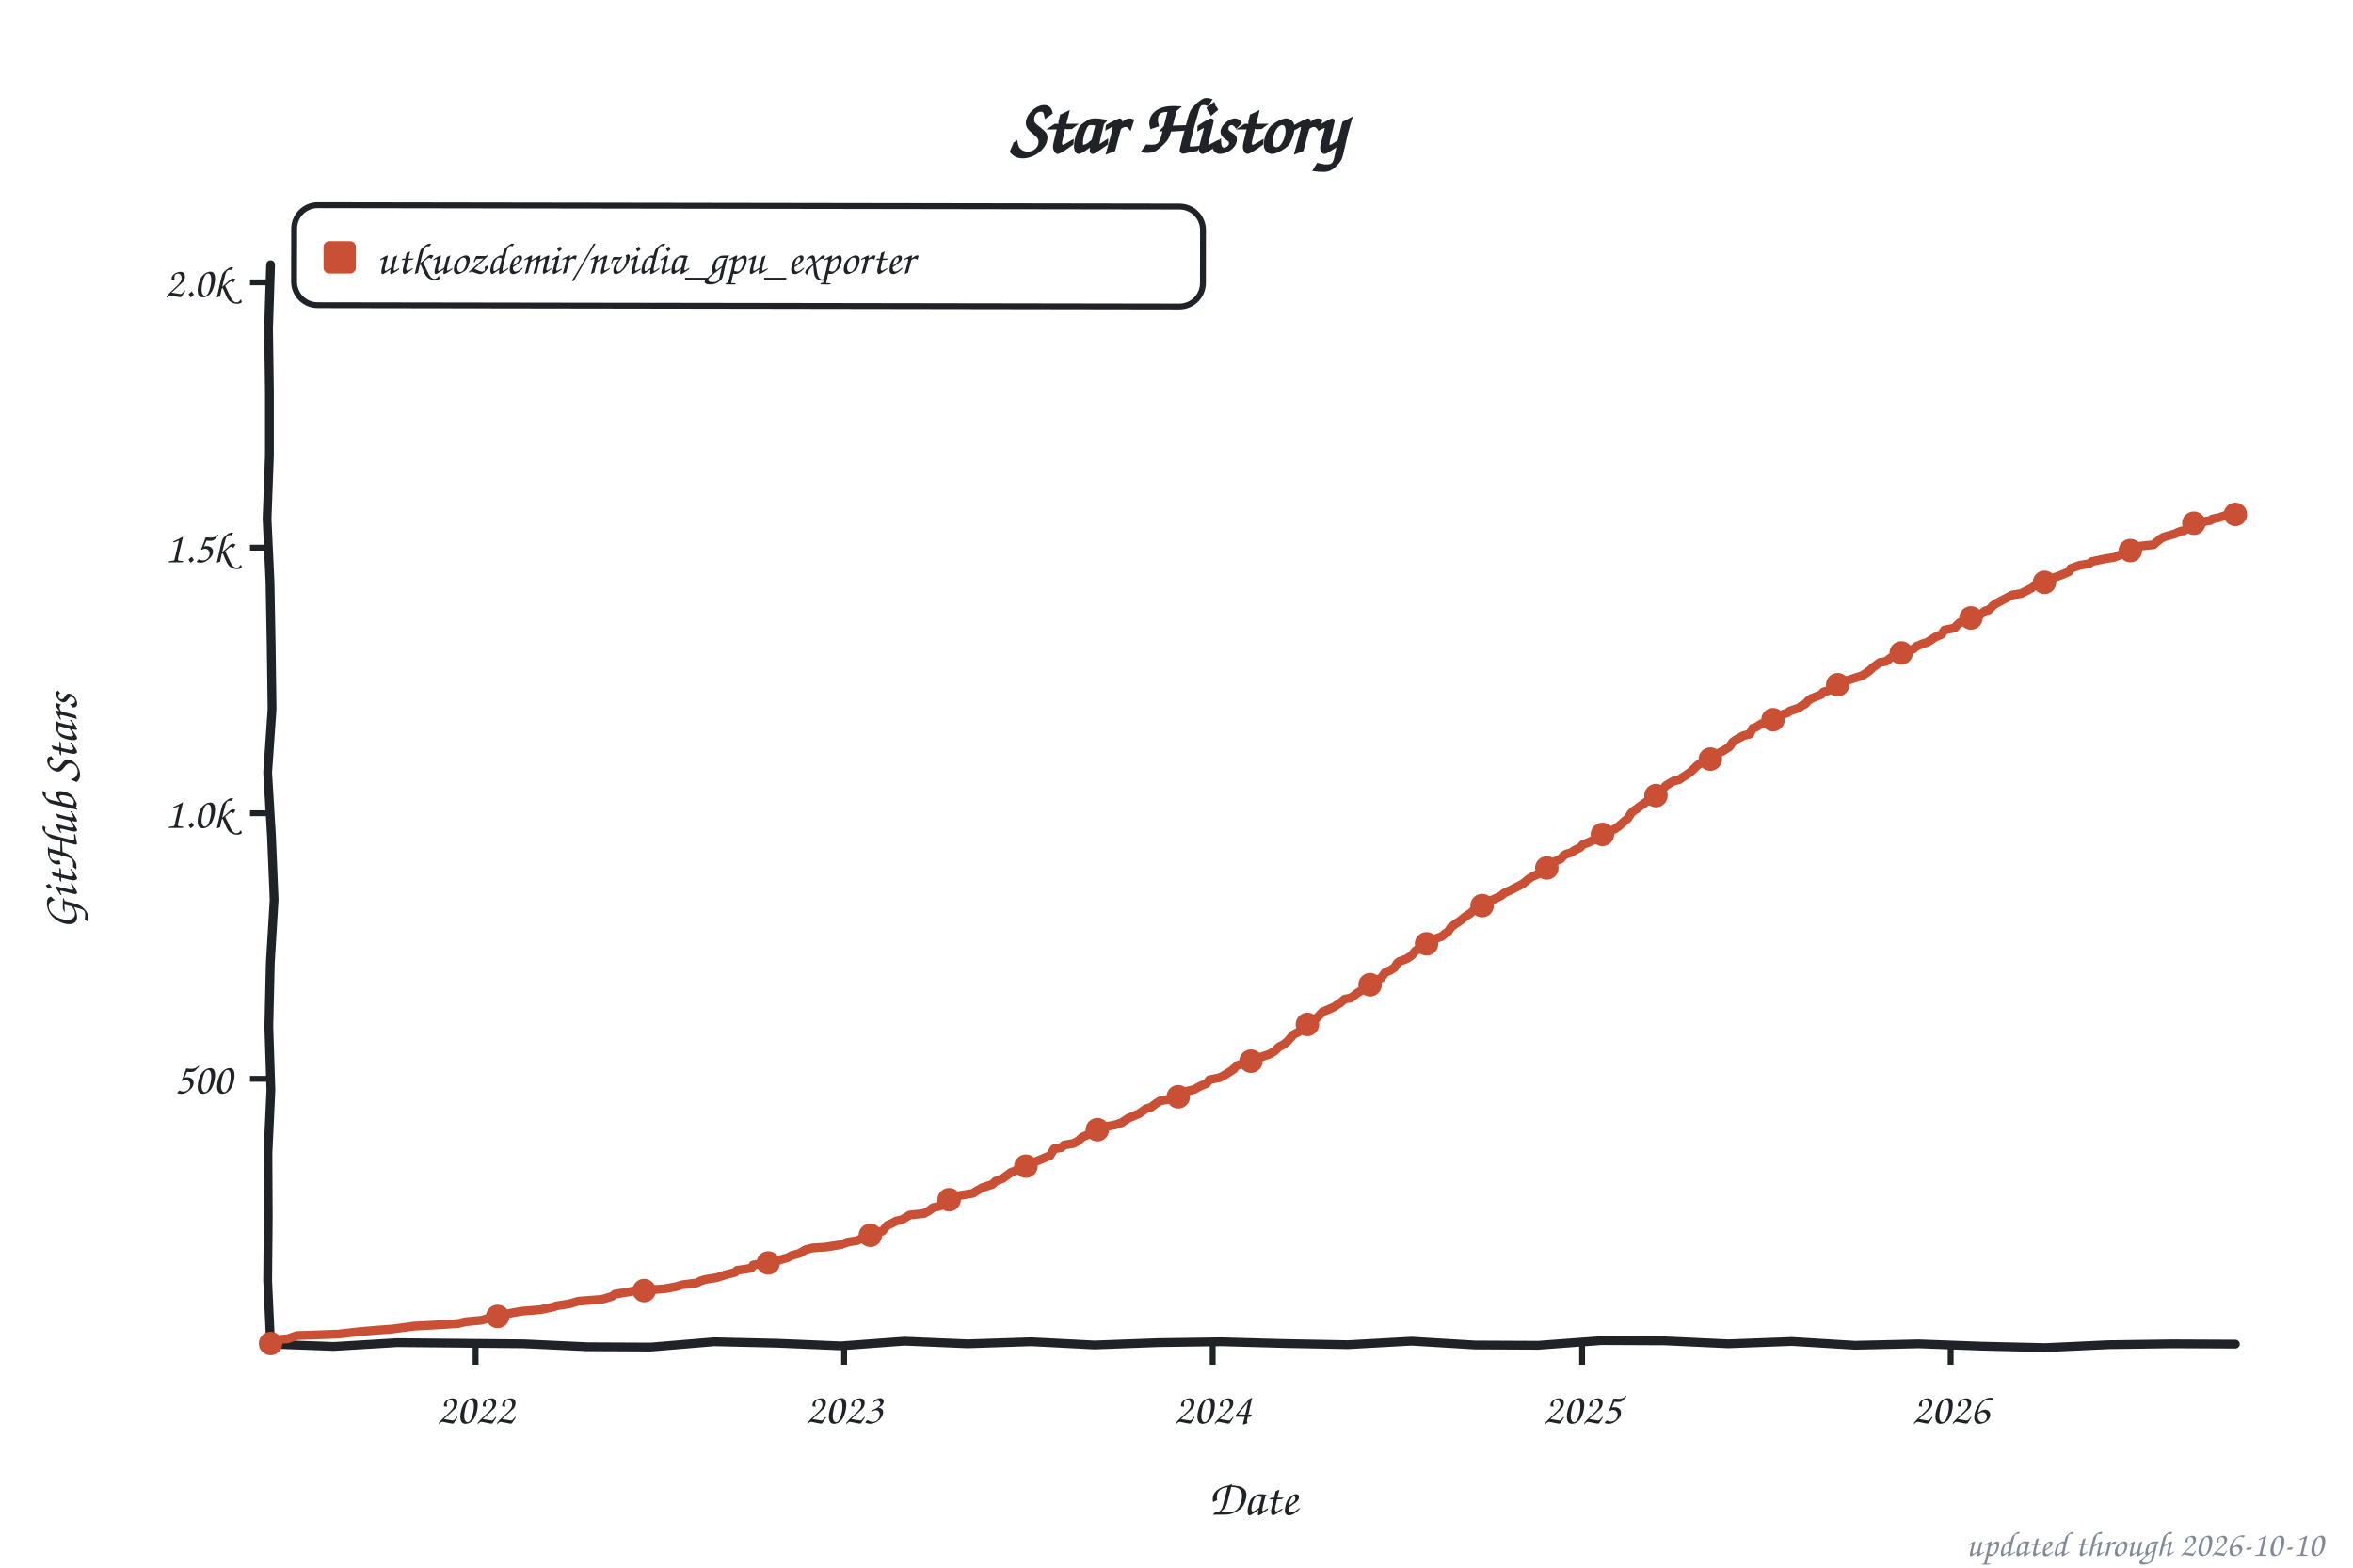
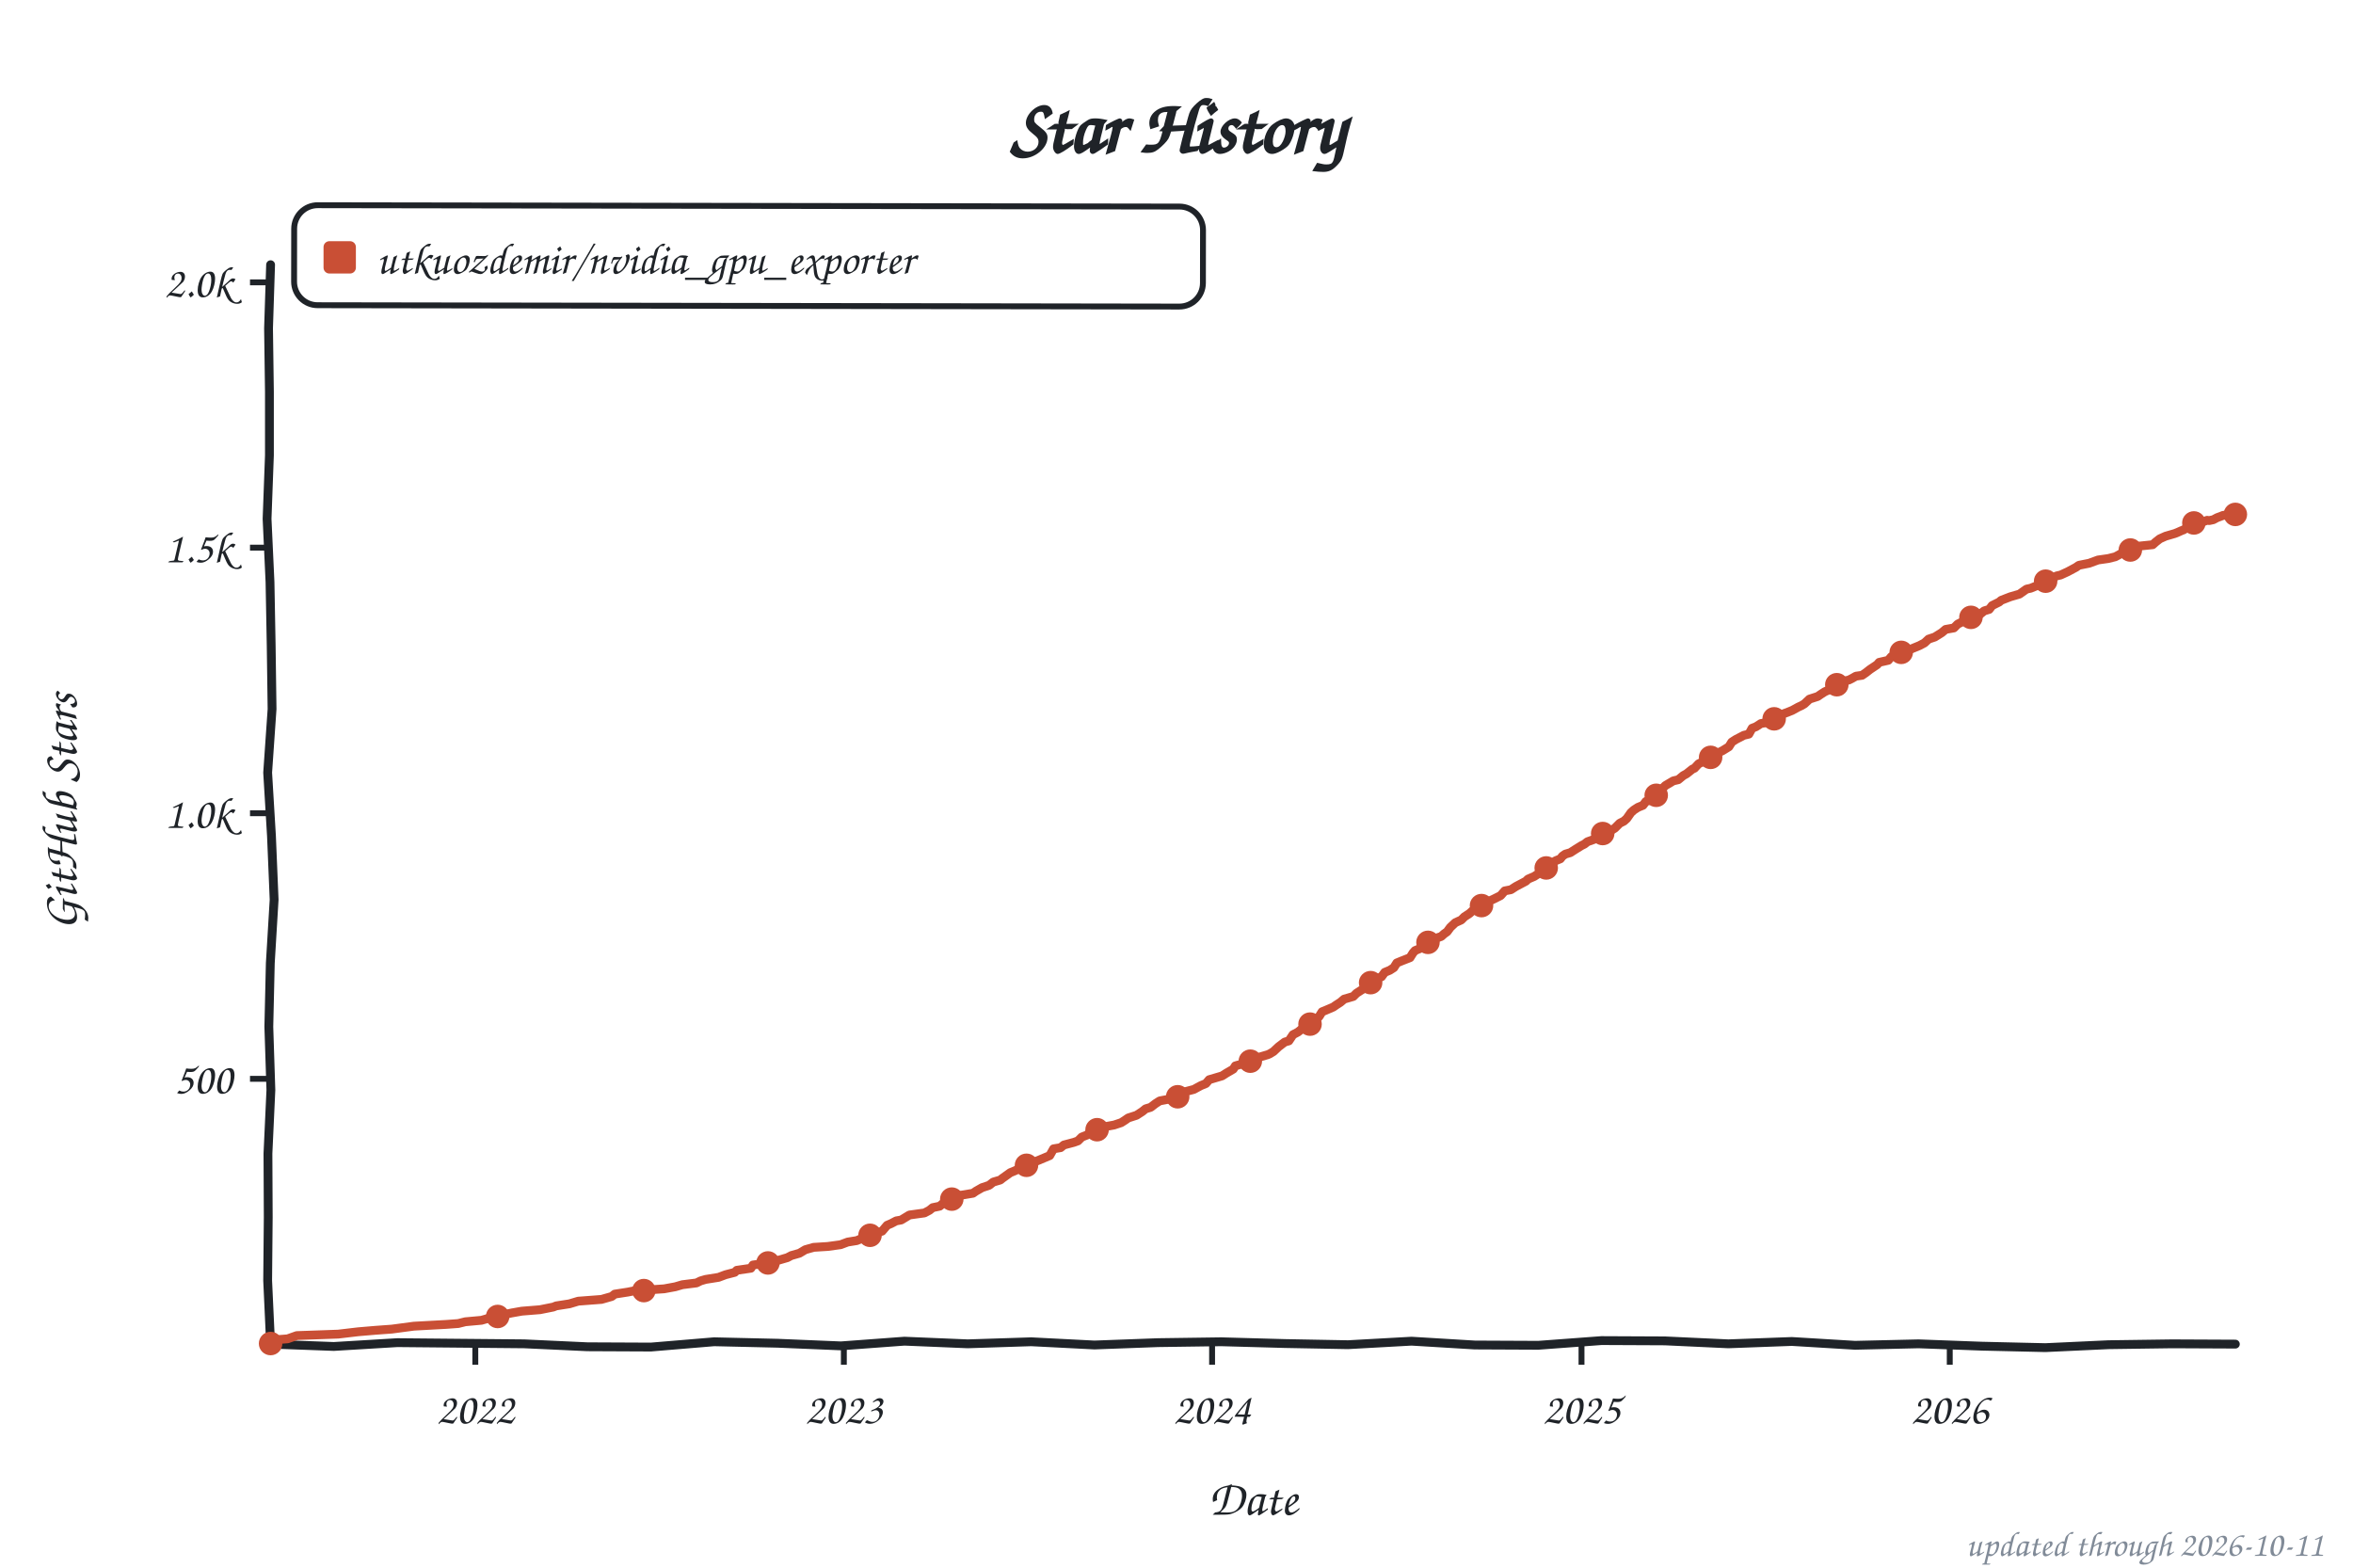
<svg xmlns="http://www.w3.org/2000/svg" width="800" height="533" viewBox="0 0 800 533" role="img" aria-label="Star history of utkuozdemir/nvidia_gpu_exporter">
  <style>text{font-family:"Comic Sans MS","Chalkboard SE","Comic Neue","Marker Felt",cursive}</style>
  <text x="400" y="52" font-size="26" font-weight="bold" text-anchor="middle" fill="#1f2328">Star History</text>
  <rect x="100" y="70" width="309" height="34" rx="8" fill="none" stroke="#1f2328" stroke-width="2" transform="rotate(0.09 254 87)" />
  <rect x="110" y="82" width="11" height="11" rx="2" fill="#c94f35" />
  <text x="128" y="93" font-size="15" fill="#1f2328" textLength="270" lengthAdjust="spacingAndGlyphs">utkuozdemir/nvidia_gpu_exporter</text>
  <line x1="85" y1="366.8" x2="92" y2="366.8" stroke="#1f2328" stroke-width="2" />
  <text x="79" y="371.8" font-size="15" text-anchor="end" fill="#1f2328">500</text>
  <line x1="85" y1="276.5" x2="92" y2="276.5" stroke="#1f2328" stroke-width="2" />
  <text x="79" y="281.5" font-size="15" text-anchor="end" fill="#1f2328">1.0k</text>
  <line x1="85" y1="186.2" x2="92" y2="186.2" stroke="#1f2328" stroke-width="2" />
  <text x="79" y="191.2" font-size="15" text-anchor="end" fill="#1f2328">1.5k</text>
  <line x1="85" y1="96.0" x2="92" y2="96.0" stroke="#1f2328" stroke-width="2" />
  <text x="79" y="101.0" font-size="15" text-anchor="end" fill="#1f2328">2.0k</text>
-   <line x1="161.7" y1="457" x2="161.7" y2="464" stroke="#1f2328" stroke-width="2" />
-   <text x="161.7" y="484" font-size="15" text-anchor="middle" fill="#1f2328">2022</text>
-   <line x1="287.0" y1="457" x2="287.0" y2="464" stroke="#1f2328" stroke-width="2" />
-   <text x="287.0" y="484" font-size="15" text-anchor="middle" fill="#1f2328">2023</text>
-   <line x1="412.3" y1="457" x2="412.3" y2="464" stroke="#1f2328" stroke-width="2" />
-   <text x="412.3" y="484" font-size="15" text-anchor="middle" fill="#1f2328">2024</text>
-   <line x1="537.9" y1="457" x2="537.9" y2="464" stroke="#1f2328" stroke-width="2" />
-   <text x="537.9" y="484" font-size="15" text-anchor="middle" fill="#1f2328">2025</text>
-   <line x1="663.2" y1="457" x2="663.2" y2="464" stroke="#1f2328" stroke-width="2" />
-   <text x="663.2" y="484" font-size="15" text-anchor="middle" fill="#1f2328">2026</text>
+   <line x1="161.6" y1="457" x2="161.6" y2="464" stroke="#1f2328" stroke-width="2" />
+   <text x="161.6" y="484" font-size="15" text-anchor="middle" fill="#1f2328">2022</text>
+   <line x1="286.9" y1="457" x2="286.9" y2="464" stroke="#1f2328" stroke-width="2" />
+   <text x="286.9" y="484" font-size="15" text-anchor="middle" fill="#1f2328">2023</text>
+   <line x1="412.1" y1="457" x2="412.1" y2="464" stroke="#1f2328" stroke-width="2" />
+   <text x="412.1" y="484" font-size="15" text-anchor="middle" fill="#1f2328">2024</text>
+   <line x1="537.7" y1="457" x2="537.7" y2="464" stroke="#1f2328" stroke-width="2" />
+   <text x="537.7" y="484" font-size="15" text-anchor="middle" fill="#1f2328">2025</text>
+   <line x1="662.9" y1="457" x2="662.9" y2="464" stroke="#1f2328" stroke-width="2" />
+   <text x="662.9" y="484" font-size="15" text-anchor="middle" fill="#1f2328">2026</text>
  <text x="426" y="515" font-size="17" text-anchor="middle" fill="#1f2328">Date</text>
  <text x="26" y="276" font-size="17" text-anchor="middle" fill="#1f2328" transform="rotate(-90 26 276)">GitHub Stars</text>
  <path d="M 92.0,90.0 L 91.3,111.6 L 91.6,133.2 L 91.6,154.8 L 90.8,176.4 L 91.8,197.9 L 92.2,219.5 L 92.5,241.1 L 91.0,262.7 L 92.3,284.3 L 93.2,305.9 L 91.9,327.5 L 91.4,349.1 L 92.1,370.6 L 91.1,392.2 L 91.2,413.8 L 91.0,435.4 L 92.0,457.0 L 113.5,457.8 L 135.1,456.5 L 156.6,456.7 L 178.2,456.9 L 199.7,457.9 L 221.3,458.0 L 242.8,456.2 L 264.4,456.7 L 285.9,457.6 L 307.5,456.0 L 329.0,456.9 L 350.6,456.2 L 372.1,457.3 L 393.7,456.5 L 415.2,456.2 L 436.8,456.8 L 458.3,457.2 L 479.9,456.0 L 501.4,457.3 L 523.0,457.4 L 544.5,455.8 L 566.1,455.9 L 587.6,456.9 L 609.2,456.1 L 630.7,457.4 L 652.3,456.9 L 673.8,457.7 L 695.4,458.2 L 716.9,457.2 L 738.5,456.9 L 760.0,457.0" fill="none" stroke="#1f2328" stroke-width="3" stroke-linecap="round" stroke-linejoin="round" />
-   <path d="M 92.0,456.8 L 92.7,455.6 L 97.8,455.2 L 100.9,454.1 L 115.0,453.6 L 121.9,452.8 L 127.7,452.3 L 133.2,451.9 L 140.7,450.9 L 151.7,450.3 L 155.8,450.0 L 158.3,449.4 L 163.7,448.9 L 167.5,447.8 L 172.7,446.7 L 174.0,446.4 L 177.5,445.8 L 183.7,445.3 L 188.1,444.4 L 189.1,444.0 L 193.6,443.3 L 196.7,442.4 L 204.6,441.8 L 208.0,440.8 L 209.1,440.0 L 213.5,439.3 L 215.6,438.9 L 225.9,438.2 L 229.7,437.5 L 232.1,436.8 L 236.9,436.2 L 238.2,435.5 L 239.9,435.0 L 243.7,434.4 L 246.8,433.4 L 249.9,432.6 L 250.6,431.9 L 255.4,431.2 L 256.1,430.1 L 261.2,429.4 L 264.7,428.5 L 267.8,427.6 L 269.1,426.9 L 271.9,426.1 L 273.9,424.9 L 276.3,424.3 L 280.8,424.0 L 285.9,423.2 L 288.3,422.3 L 291.4,421.8 L 293.5,420.9 L 295.6,420.4 L 297.6,419.3 L 300.0,418.6 L 301.7,416.6 L 303.1,416.0 L 304.8,415.1 L 306.5,414.8 L 309.3,413.1 L 314.1,412.6 L 315.8,411.7 L 317.2,410.6 L 319.6,410.1 L 321.0,409.0 L 322.7,407.9 L 324.4,407.5 L 326.1,406.5 L 330.9,405.7 L 331.9,405.0 L 334.0,403.8 L 336.4,403.0 L 337.4,402.7 L 338.5,401.6 L 340.9,400.7 L 343.6,398.7 L 345.3,398.0 L 346.7,397.3 L 348.8,396.5 L 350.8,395.4 L 353.2,394.5 L 357.0,392.9 L 358.4,390.6 L 360.8,390.2 L 361.8,389.3 L 364.9,388.8 L 366.6,387.9 L 368.0,386.6 L 369.7,385.9 L 370.4,385.3 L 372.5,384.6 L 373.1,384.1 L 376.2,383.0 L 379.0,382.5 L 381.4,381.7 L 382.4,381.0 L 383.8,380.1 L 385.5,379.4 L 387.2,378.7 L 389.6,377.0 L 391.3,376.5 L 393.0,375.2 L 394.4,374.3 L 399.2,373.4 L 400.9,372.5 L 402.0,371.4 L 406.1,370.4 L 407.1,369.8 L 408.5,369.1 L 410.2,368.4 L 411.2,367.1 L 414.7,366.4 L 416.4,365.5 L 419.5,363.5 L 420.2,362.4 L 423.9,361.3 L 424.6,361.0 L 426.3,360.4 L 427.7,359.7 L 431.1,358.6 L 431.8,358.3 L 433.2,357.5 L 434.9,355.9 L 436.3,355.2 L 437.7,354.1 L 439.7,351.8 L 441.4,350.9 L 442.5,350.1 L 443.5,349.2 L 444.5,348.3 L 446.6,347.6 L 447.6,346.2 L 449.7,344.0 L 450.7,343.6 L 453.5,342.4 L 454.5,341.7 L 455.5,341.1 L 457.2,339.7 L 459.3,339.3 L 461.4,337.7 L 463.1,336.6 L 464.1,335.5 L 466.5,333.7 L 468.2,333.2 L 469.6,332.5 L 471.0,330.6 L 472.7,329.9 L 474.1,329.0 L 475.1,327.4 L 475.8,326.9 L 478.2,326.0 L 479.9,324.9 L 481.3,323.2 L 483.0,322.5 L 484.4,321.4 L 486.1,320.2 L 488.1,319.1 L 490.2,318.4 L 491.2,317.5 L 492.3,316.8 L 493.3,315.3 L 494.7,314.2 L 496.4,313.1 L 498.1,311.7 L 499.8,310.6 L 500.8,309.7 L 501.9,309.2 L 503.9,307.9 L 506.0,306.5 L 508.0,305.7 L 510.4,304.5 L 511.5,303.6 L 513.9,302.5 L 515.2,301.8 L 517.0,300.9 L 518.0,300.3 L 519.4,299.1 L 520.7,298.2 L 523.1,297.1 L 525.2,296.0 L 525.9,295.1 L 527.6,294.0 L 528.6,292.9 L 530.7,292.0 L 531.4,291.1 L 532.4,290.4 L 534.1,289.9 L 535.5,289.0 L 537.2,288.2 L 538.2,287.1 L 539.6,286.6 L 542.7,285.2 L 544.4,284.1 L 545.1,283.4 L 547.5,282.6 L 548.9,281.9 L 550.3,281.0 L 552.3,279.2 L 553.4,278.3 L 554.7,276.3 L 555.8,275.4 L 556.4,275.1 L 557.5,274.2 L 559.9,272.5 L 561.6,272.0 L 562.6,270.7 L 564.0,269.6 L 564.7,269.1 L 566.4,267.1 L 569.1,265.5 L 570.9,265.1 L 571.9,264.4 L 573.3,263.5 L 574.6,262.6 L 576.0,261.3 L 577.0,260.3 L 578.1,259.5 L 580.5,258.8 L 581.8,257.5 L 583.2,257.2 L 584.2,256.1 L 586.0,255.2 L 588.0,253.9 L 589.1,252.3 L 590.4,251.4 L 592.8,250.1 L 594.9,249.6 L 595.9,247.6 L 596.9,247.3 L 599.0,246.0 L 602.1,245.5 L 603.5,244.4 L 605.5,243.1 L 607.6,242.4 L 608.6,241.7 L 611.4,240.8 L 612.7,239.9 L 613.8,239.3 L 614.8,238.2 L 615.8,237.5 L 619.3,236.1 L 619.9,235.3 L 621.7,234.8 L 624.1,233.0 L 625.1,232.1 L 627.8,231.4 L 629.2,231.0 L 630.6,230.5 L 633.0,229.8 L 634.7,228.7 L 636.1,227.6 L 636.8,226.9 L 639.2,225.2 L 641.2,224.9 L 642.9,223.6 L 645.0,222.7 L 646.0,222.3 L 647.8,221.4 L 650.5,220.7 L 651.5,219.8 L 653.6,218.9 L 655.3,218.4 L 658.0,216.6 L 660.1,215.7 L 661.1,214.2 L 664.6,213.5 L 665.3,212.6 L 666.3,211.7 L 669.4,210.6 L 670.4,209.9 L 672.8,209.4 L 674.9,207.7 L 676.2,207.4 L 677.6,205.9 L 678.6,205.2 L 680.7,204.1 L 682.4,203.2 L 684.1,202.3 L 687.2,201.8 L 690.7,200.0 L 691.3,199.2 L 694.1,198.7 L 696.5,197.4 L 697.2,196.9 L 698.9,196.2 L 700.6,195.6 L 703.4,194.4 L 704.0,193.3 L 707.1,192.2 L 710.2,191.7 L 711.3,190.9 L 715.7,190.0 L 718.8,189.5 L 720.9,188.6 L 722.9,187.3 L 725.0,186.8 L 727.4,185.7 L 732.2,185.2 L 733.2,184.3 L 734.6,183.2 L 735.6,182.6 L 739.7,181.4 L 740.4,181.0 L 741.8,180.5 L 742.5,180.5 L 743.5,179.6 L 744.6,179.0 L 745.6,177.9 L 747.3,177.2 L 748.0,177.2 L 749.0,177.6 L 750.0,177.2 L 751.4,177.0 L 752.1,176.5 L 753.8,176.1 L 754.5,176.0 L 755.5,175.6 L 756.9,175.2 L 757.6,174.9 L 758.6,174.5 L 760.0,174.9" fill="none" stroke="#c94f35" stroke-width="3" stroke-linecap="round" stroke-linejoin="round" />
+   <path d="M 92.0,456.8 L 92.7,455.6 L 97.8,455.2 L 100.9,454.1 L 115.0,453.6 L 121.8,452.8 L 127.7,452.3 L 133.2,451.9 L 140.7,450.9 L 151.7,450.3 L 155.8,450.0 L 158.2,449.4 L 163.7,448.9 L 167.5,447.8 L 172.6,446.7 L 174.0,446.4 L 177.4,445.8 L 183.6,445.3 L 188.1,444.4 L 189.1,444.0 L 193.6,443.3 L 196.6,442.4 L 204.5,441.8 L 208.0,440.8 L 209.0,440.0 L 213.5,439.3 L 215.5,438.9 L 225.8,438.2 L 229.6,437.5 L 232.0,436.8 L 236.8,436.2 L 238.2,435.5 L 239.9,435.0 L 244.3,434.3 L 246.7,433.4 L 249.8,432.6 L 250.5,431.9 L 255.3,431.2 L 256.0,430.1 L 261.1,429.4 L 264.6,428.5 L 267.7,427.6 L 269.0,426.9 L 271.8,426.1 L 273.8,424.9 L 276.6,424.1 L 281.4,423.8 L 285.8,423.2 L 288.2,422.3 L 291.3,421.8 L 293.4,420.9 L 295.8,420.0 L 297.5,419.3 L 299.9,418.6 L 301.6,416.6 L 303.0,416.0 L 304.7,415.1 L 306.4,414.8 L 309.2,413.1 L 314.3,412.4 L 316.0,411.5 L 317.1,410.6 L 319.5,410.1 L 320.8,409.0 L 322.6,407.9 L 324.6,407.4 L 326.0,406.5 L 330.8,405.7 L 331.8,405.0 L 333.9,403.8 L 336.3,403.0 L 337.7,401.9 L 340.1,401.2 L 340.7,400.7 L 343.5,398.7 L 345.2,398.0 L 346.6,397.3 L 348.6,396.5 L 352.1,394.9 L 353.1,394.5 L 356.9,392.9 L 358.2,390.6 L 360.6,390.2 L 361.7,389.3 L 365.1,388.4 L 366.5,387.9 L 367.8,386.6 L 369.6,385.9 L 370.2,385.3 L 372.3,384.6 L 373.0,384.1 L 376.1,383.0 L 378.8,382.5 L 381.2,381.7 L 382.3,381.0 L 383.6,380.1 L 386.4,379.2 L 388.4,377.9 L 389.5,377.0 L 391.2,376.5 L 392.9,375.2 L 394.3,374.3 L 399.1,373.4 L 401.1,371.8 L 402.5,371.3 L 405.9,370.4 L 407.0,369.8 L 408.3,369.1 L 410.0,368.4 L 411.1,367.1 L 415.5,365.8 L 416.9,364.9 L 419.3,363.5 L 420.0,362.4 L 423.8,361.3 L 424.5,361.0 L 426.5,360.1 L 428.6,359.3 L 431.0,358.6 L 431.7,358.3 L 433.0,357.5 L 434.7,355.9 L 436.8,354.3 L 438.2,353.9 L 439.6,351.8 L 441.3,350.9 L 442.3,350.1 L 443.3,349.2 L 444.4,348.3 L 446.8,347.4 L 448.5,345.6 L 449.5,344.0 L 450.5,343.6 L 453.3,342.4 L 454.3,341.7 L 455.7,340.8 L 457.0,339.7 L 460.1,338.8 L 461.2,337.7 L 462.9,336.6 L 465.3,335.3 L 466.3,333.7 L 468.4,332.6 L 469.7,332.1 L 470.8,330.6 L 472.5,329.9 L 473.9,329.0 L 474.9,327.4 L 476.6,326.7 L 479.4,325.6 L 480.4,324.0 L 481.1,323.2 L 482.8,322.5 L 485.5,320.4 L 486.6,320.0 L 487.9,319.1 L 490.0,318.4 L 491.0,317.5 L 492.0,316.8 L 493.1,315.3 L 494.8,313.7 L 496.8,312.8 L 497.9,311.7 L 499.6,310.6 L 500.6,309.7 L 501.7,309.2 L 504.1,307.5 L 506.5,306.3 L 507.8,305.7 L 510.2,304.5 L 511.6,302.9 L 513.7,302.5 L 515.4,301.4 L 517.1,300.5 L 518.8,299.6 L 519.5,298.9 L 521.6,298.0 L 523.3,296.9 L 525.0,296.0 L 525.7,295.1 L 527.7,293.6 L 528.8,292.7 L 530.5,292.0 L 531.2,291.1 L 532.2,290.4 L 533.9,289.9 L 535.6,288.8 L 537.7,287.5 L 538.7,287.0 L 539.7,286.2 L 542.5,285.2 L 544.2,284.1 L 545.2,283.2 L 547.3,282.6 L 549.0,281.6 L 550.7,279.9 L 552.1,279.2 L 553.1,278.3 L 554.5,276.3 L 555.5,275.4 L 556.9,274.5 L 558.6,273.8 L 559.6,272.5 L 561.3,272.0 L 563.1,270.4 L 564.1,269.3 L 565.1,268.2 L 566.2,267.1 L 568.9,265.5 L 570.6,265.1 L 572.3,263.7 L 573.4,263.1 L 575.4,261.5 L 576.1,261.2 L 577.5,259.7 L 578.5,259.2 L 580.2,258.8 L 581.6,257.5 L 583.3,257.0 L 584.7,255.7 L 585.7,255.2 L 587.8,253.9 L 588.8,252.3 L 590.2,251.4 L 592.9,250.0 L 594.6,249.6 L 595.7,247.6 L 597.0,247.1 L 598.7,246.0 L 601.8,245.5 L 604.9,243.5 L 606.6,242.6 L 607.7,242.2 L 609.4,241.5 L 611.4,240.4 L 612.5,239.9 L 613.5,239.3 L 615.2,237.7 L 618.0,236.8 L 619.0,236.1 L 620.4,235.2 L 622.4,234.3 L 624.5,232.8 L 626.5,231.7 L 628.6,231.2 L 629.6,230.7 L 631.0,229.9 L 633.1,229.6 L 634.4,228.7 L 635.8,227.6 L 638.2,226.0 L 638.9,225.2 L 642.0,224.5 L 643.0,223.3 L 644.4,222.9 L 646.4,221.8 L 649.2,220.9 L 650.9,220.2 L 652.6,219.5 L 654.3,218.6 L 655.7,217.3 L 657.8,216.6 L 660.2,215.1 L 661.5,214.0 L 664.3,213.5 L 665.6,212.2 L 667.4,211.3 L 668.4,210.8 L 670.1,209.9 L 672.5,209.4 L 674.6,207.7 L 676.3,207.2 L 677.3,205.9 L 679.7,204.7 L 680.4,204.1 L 683.5,202.9 L 686.6,202.0 L 689.0,200.3 L 690.4,200.0 L 693.1,198.9 L 694.1,198.3 L 696.2,197.4 L 697.2,196.7 L 699.3,195.8 L 700.6,195.5 L 703.0,194.4 L 705.8,192.9 L 706.8,192.2 L 710.3,191.5 L 713.3,190.4 L 716.8,189.9 L 719.2,189.3 L 720.5,188.6 L 722.6,187.3 L 726.4,186.2 L 727.1,185.7 L 731.9,185.2 L 732.9,184.3 L 734.3,183.2 L 736.3,182.3 L 739.4,181.4 L 740.4,181.0 L 741.5,180.5 L 742.5,180.1 L 743.5,179.4 L 744.9,177.9 L 745.6,177.9 L 747.0,177.2 L 748.3,177.2 L 749.0,177.4 L 750.4,176.9 L 751.1,177.0 L 752.5,176.7 L 753.8,176.0 L 754.9,175.6 L 755.9,175.2 L 756.6,175.2 L 757.9,174.5 L 759.0,174.5 L 760.0,174.9" fill="none" stroke="#c94f35" stroke-width="3" stroke-linecap="round" stroke-linejoin="round" />
  <circle cx="92.0" cy="456.8" r="4" fill="#c94f35" />
  <circle cx="169.2" cy="447.6" r="4" fill="#c94f35" />
-   <circle cx="219.0" cy="438.8" r="4" fill="#c94f35" />
-   <circle cx="261.2" cy="429.4" r="4" fill="#c94f35" />
-   <circle cx="295.9" cy="420.0" r="4" fill="#c94f35" />
-   <circle cx="322.7" cy="407.9" r="4" fill="#c94f35" />
-   <circle cx="348.8" cy="396.5" r="4" fill="#c94f35" />
-   <circle cx="373.1" cy="384.1" r="4" fill="#c94f35" />
-   <circle cx="400.6" cy="372.9" r="4" fill="#c94f35" />
-   <circle cx="425.3" cy="360.8" r="4" fill="#c94f35" />
-   <circle cx="444.5" cy="348.3" r="4" fill="#c94f35" />
-   <circle cx="465.8" cy="334.8" r="4" fill="#c94f35" />
-   <circle cx="485.0" cy="320.9" r="4" fill="#c94f35" />
-   <circle cx="503.9" cy="307.9" r="4" fill="#c94f35" />
-   <circle cx="525.9" cy="295.1" r="4" fill="#c94f35" />
-   <circle cx="544.8" cy="283.7" r="4" fill="#c94f35" />
-   <circle cx="563.0" cy="270.5" r="4" fill="#c94f35" />
-   <circle cx="581.5" cy="258.1" r="4" fill="#c94f35" />
-   <circle cx="602.8" cy="244.7" r="4" fill="#c94f35" />
-   <circle cx="624.8" cy="232.8" r="4" fill="#c94f35" />
-   <circle cx="646.4" cy="222.0" r="4" fill="#c94f35" />
-   <circle cx="670.1" cy="210.1" r="4" fill="#c94f35" />
-   <circle cx="695.1" cy="198.0" r="4" fill="#c94f35" />
-   <circle cx="724.3" cy="187.2" r="4" fill="#c94f35" />
-   <circle cx="745.9" cy="177.9" r="4" fill="#c94f35" />
+   <circle cx="218.9" cy="438.8" r="4" fill="#c94f35" />
+   <circle cx="261.1" cy="429.4" r="4" fill="#c94f35" />
+   <circle cx="295.8" cy="420.0" r="4" fill="#c94f35" />
+   <circle cx="323.6" cy="407.7" r="4" fill="#c94f35" />
+   <circle cx="349.0" cy="396.2" r="4" fill="#c94f35" />
+   <circle cx="373.0" cy="384.1" r="4" fill="#c94f35" />
+   <circle cx="400.4" cy="372.9" r="4" fill="#c94f35" />
+   <circle cx="425.1" cy="360.8" r="4" fill="#c94f35" />
+   <circle cx="445.4" cy="348.2" r="4" fill="#c94f35" />
+   <circle cx="466.0" cy="334.1" r="4" fill="#c94f35" />
+   <circle cx="485.5" cy="320.4" r="4" fill="#c94f35" />
+   <circle cx="503.7" cy="307.9" r="4" fill="#c94f35" />
+   <circle cx="525.7" cy="295.1" r="4" fill="#c94f35" />
+   <circle cx="544.9" cy="283.4" r="4" fill="#c94f35" />
+   <circle cx="563.1" cy="270.4" r="4" fill="#c94f35" />
+   <circle cx="581.6" cy="257.5" r="4" fill="#c94f35" />
+   <circle cx="603.2" cy="244.4" r="4" fill="#c94f35" />
+   <circle cx="624.5" cy="232.8" r="4" fill="#c94f35" />
+   <circle cx="646.4" cy="221.8" r="4" fill="#c94f35" />
+   <circle cx="670.1" cy="209.9" r="4" fill="#c94f35" />
+   <circle cx="695.5" cy="197.6" r="4" fill="#c94f35" />
+   <circle cx="724.3" cy="187.0" r="4" fill="#c94f35" />
+   <circle cx="745.9" cy="177.8" r="4" fill="#c94f35" />
  <circle cx="760.0" cy="174.9" r="4" fill="#c94f35" />
-   <text x="790" y="529" font-size="12" text-anchor="end" fill="#818b98">updated through 2026-10-10</text>
+   <text x="790" y="529" font-size="12" text-anchor="end" fill="#818b98">updated through 2026-10-11</text>
</svg>
